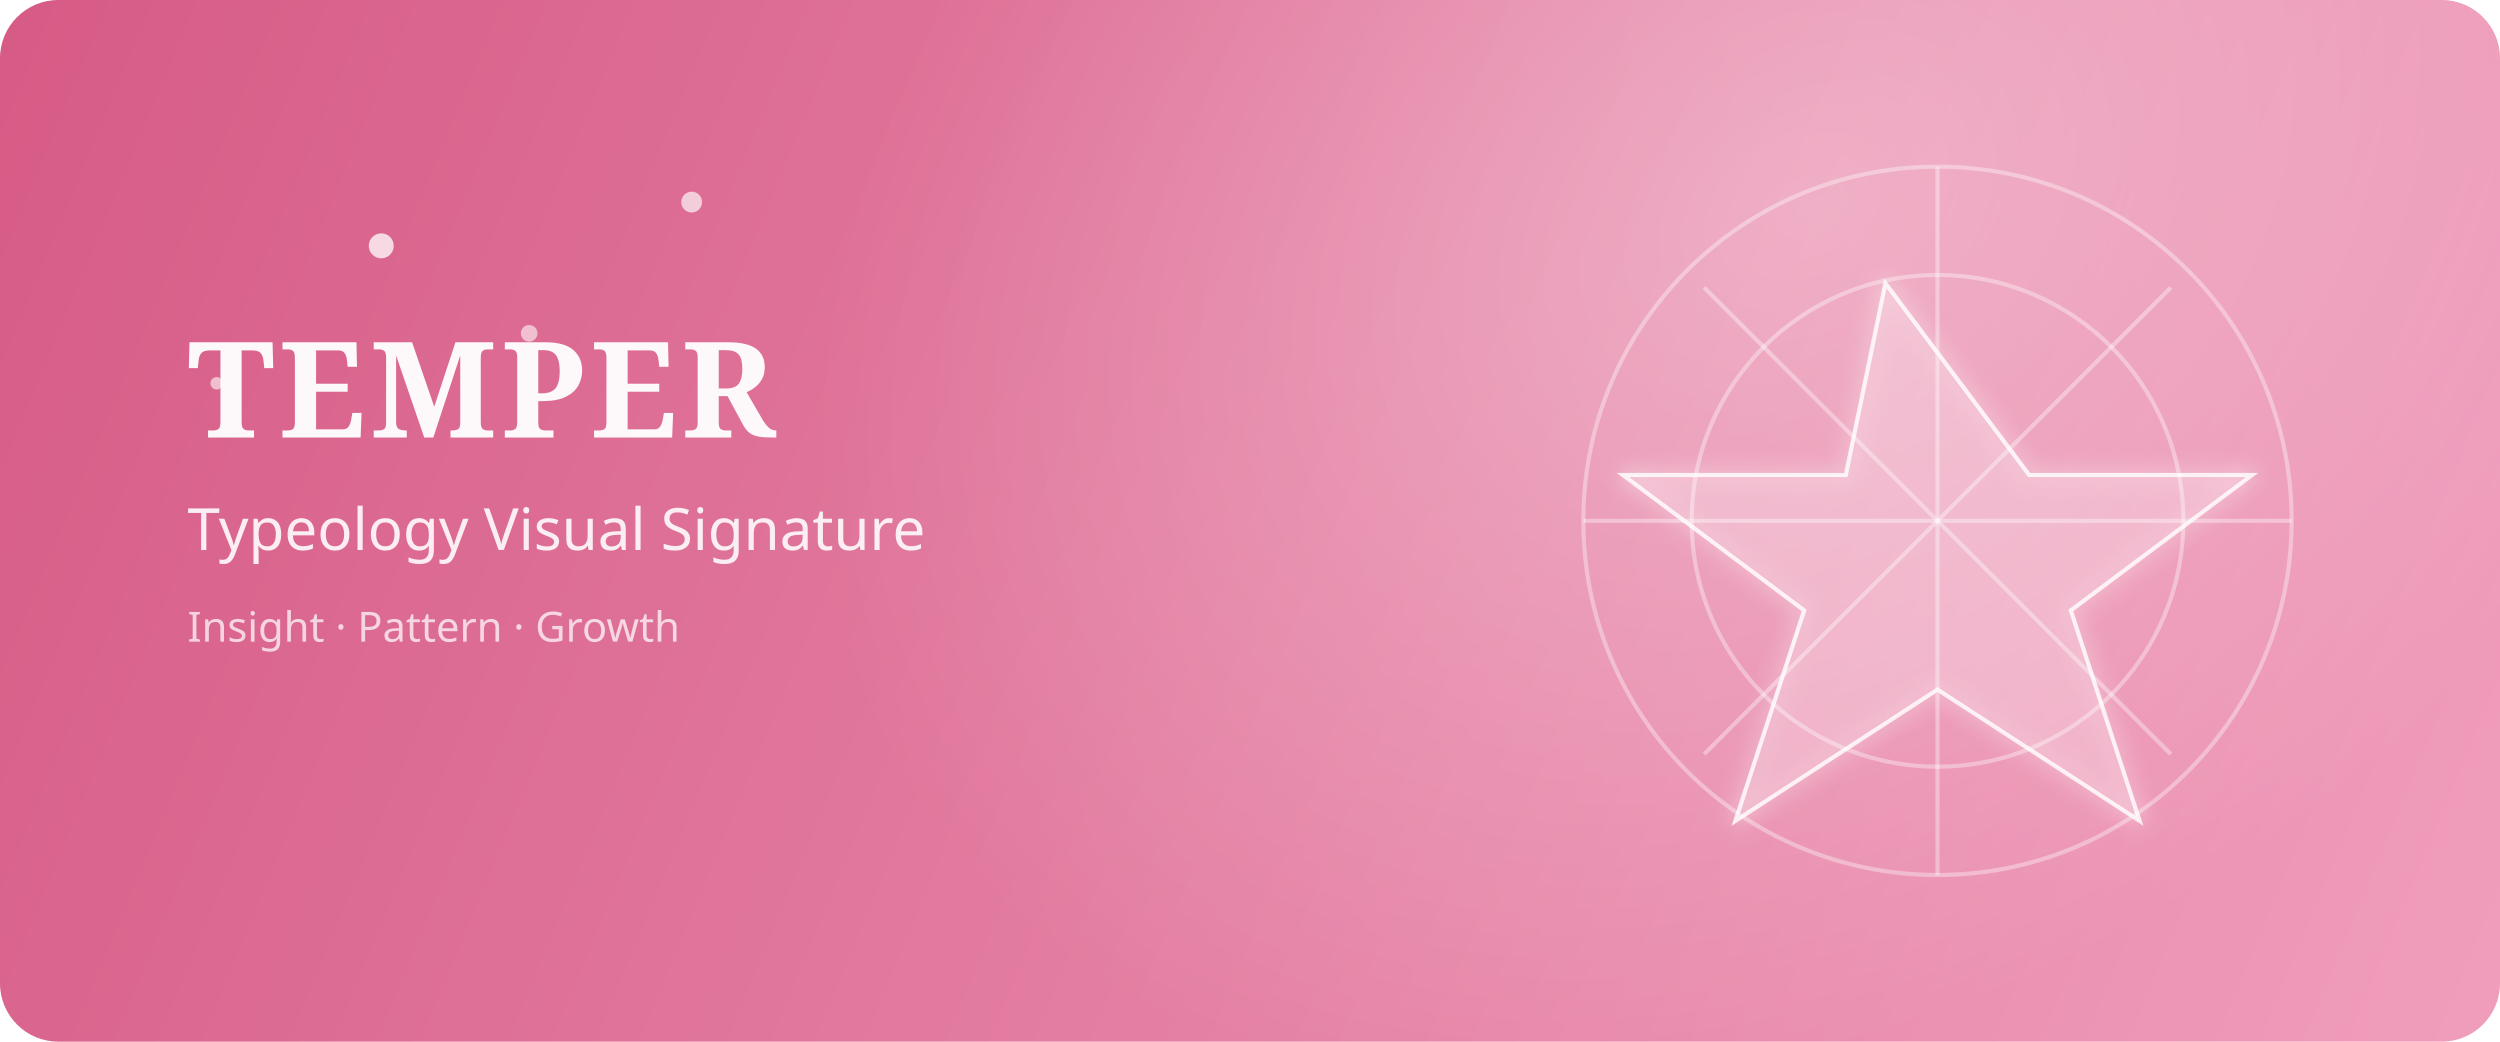
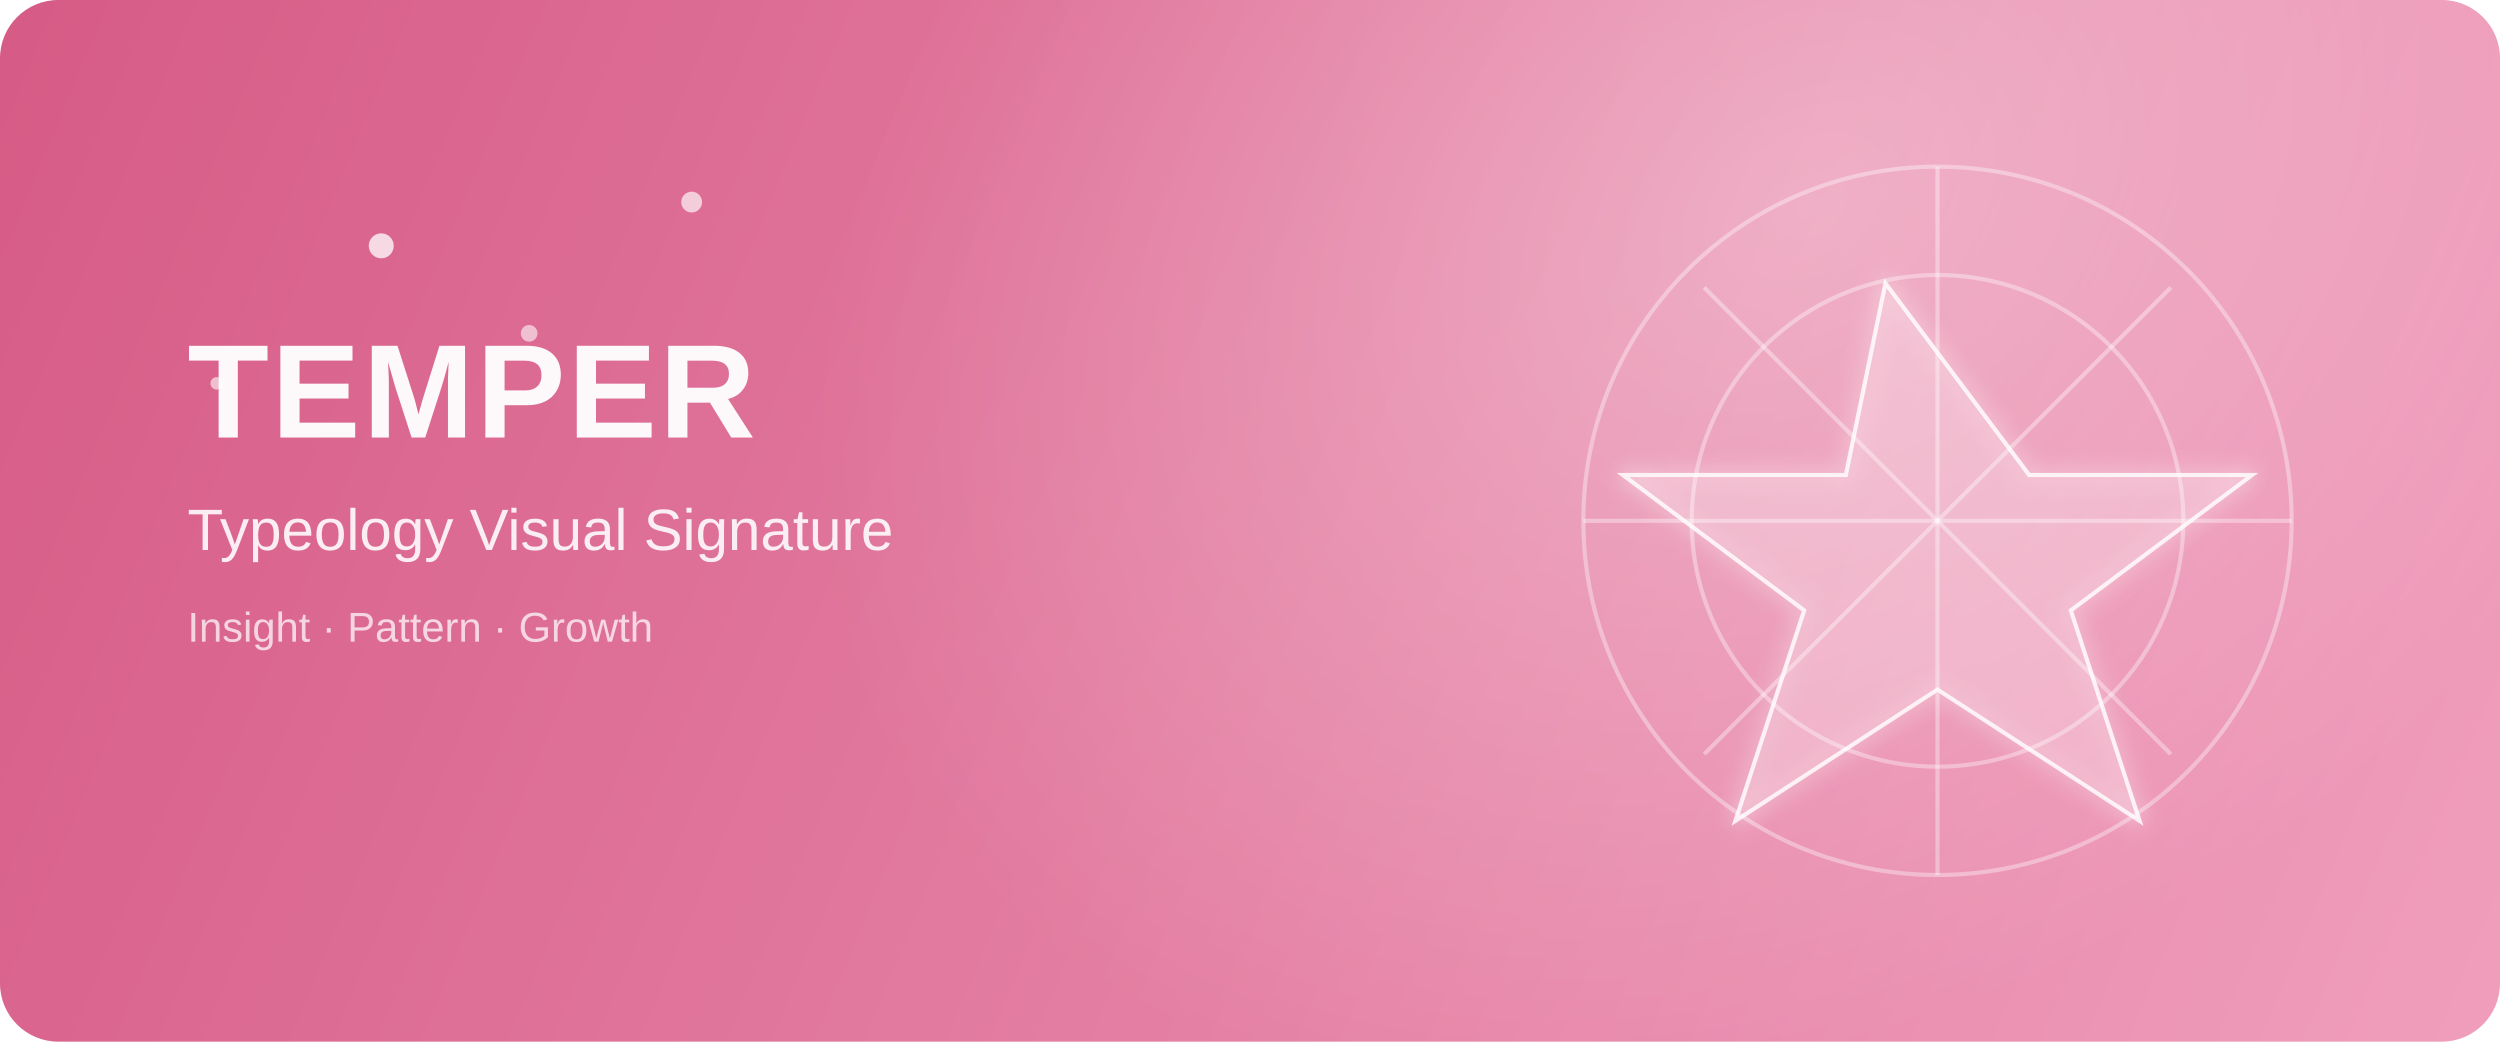
<svg xmlns="http://www.w3.org/2000/svg" width="1200" height="500" viewBox="0 0 1200 500" fill="none">
  <defs>
    <linearGradient id="g" x1="0" y1="0" x2="1200" y2="500" gradientUnits="userSpaceOnUse">
      <stop stop-color="#d65b86" />
      <stop offset="1" stop-color="#f09ebc" />
    </linearGradient>
    <radialGradient id="r" cx="0" cy="0" r="1" gradientUnits="userSpaceOnUse" gradientTransform="translate(870 96) rotate(145) scale(520 380)">
      <stop stop-color="white" stop-opacity="0.34" />
      <stop offset="1" stop-color="white" stop-opacity="0" />
    </radialGradient>
    <filter id="glow" x="-50%" y="-50%" width="200%" height="200%">
      <feGaussianBlur stdDeviation="5" result="b" />
      <feMerge>
        <feMergeNode in="b" />
        <feMergeNode in="SourceGraphic" />
      </feMerge>
    </filter>
  </defs>
  <rect width="1200" height="500" rx="28" fill="url(#g)" />
  <rect width="1200" height="500" rx="28" fill="url(#r)" />
  <g stroke="rgba(255,255,255,0.36)" stroke-width="2" fill="none">
    <circle cx="930" cy="250" r="170" />
    <circle cx="930" cy="250" r="118" />
    <path d="M760 250H1100" />
    <path d="M930 80V420" />
    <path d="M818 138L1042 362" />
    <path d="M1042 138L818 362" />
  </g>
  <g filter="url(#glow)">
    <path d="M905 136L974 228L1081 228L994 293L1027 394L930 331L833 394L866 293L779 228L886 228L905 136Z" fill="rgba(255,255,255,0.14)" stroke="rgba(255,255,255,0.82)" stroke-width="2" />
  </g>
  <circle cx="183" cy="118" r="6" fill="rgba(255,255,255,0.75)" />
  <circle cx="254" cy="160" r="4" fill="rgba(255,255,255,0.58)" />
  <circle cx="332" cy="97" r="5" fill="rgba(255,255,255,0.66)" />
  <circle cx="104" cy="184" r="3" fill="rgba(255,255,255,0.58)" />
-   <text x="90" y="210" fill="rgba(255,255,255,0.95)" font-size="64" font-family="Source Han Serif SC,serif" font-weight="700" letter-spacing="2">TEMPER</text>
-   <text x="90" y="264" fill="rgba(255,255,255,0.88)" font-size="28" font-family="PingFang SC,sans-serif">Typeology Visual Signature</text>
-   <text x="90" y="308" fill="rgba(255,255,255,0.72)" font-size="20" font-family="PingFang SC,sans-serif">Insight · Pattern · Growth</text>
+   <text x="90" y="210" fill="rgba(255,255,255,0.95)" font-size="64" font-family="'Avenir Next Condensed','Avenir Next','Helvetica Neue','Arial Narrow','Arial',sans-serif" font-weight="700" letter-spacing="1.2">TEMPER</text>
+   <text x="90" y="264" fill="rgba(255,255,255,0.88)" font-size="28" font-family="'Avenir Next Condensed','Avenir Next','SF Pro Text','Helvetica Neue','Arial Narrow','Arial','PingFang SC',sans-serif">Typeology Visual Signature</text>
+   <text x="90" y="308" fill="rgba(255,255,255,0.72)" font-size="20" font-family="'Avenir Next Condensed','Avenir Next','SF Pro Text','Helvetica Neue','Arial Narrow','Arial','PingFang SC',sans-serif">Insight · Pattern · Growth</text>
</svg>
